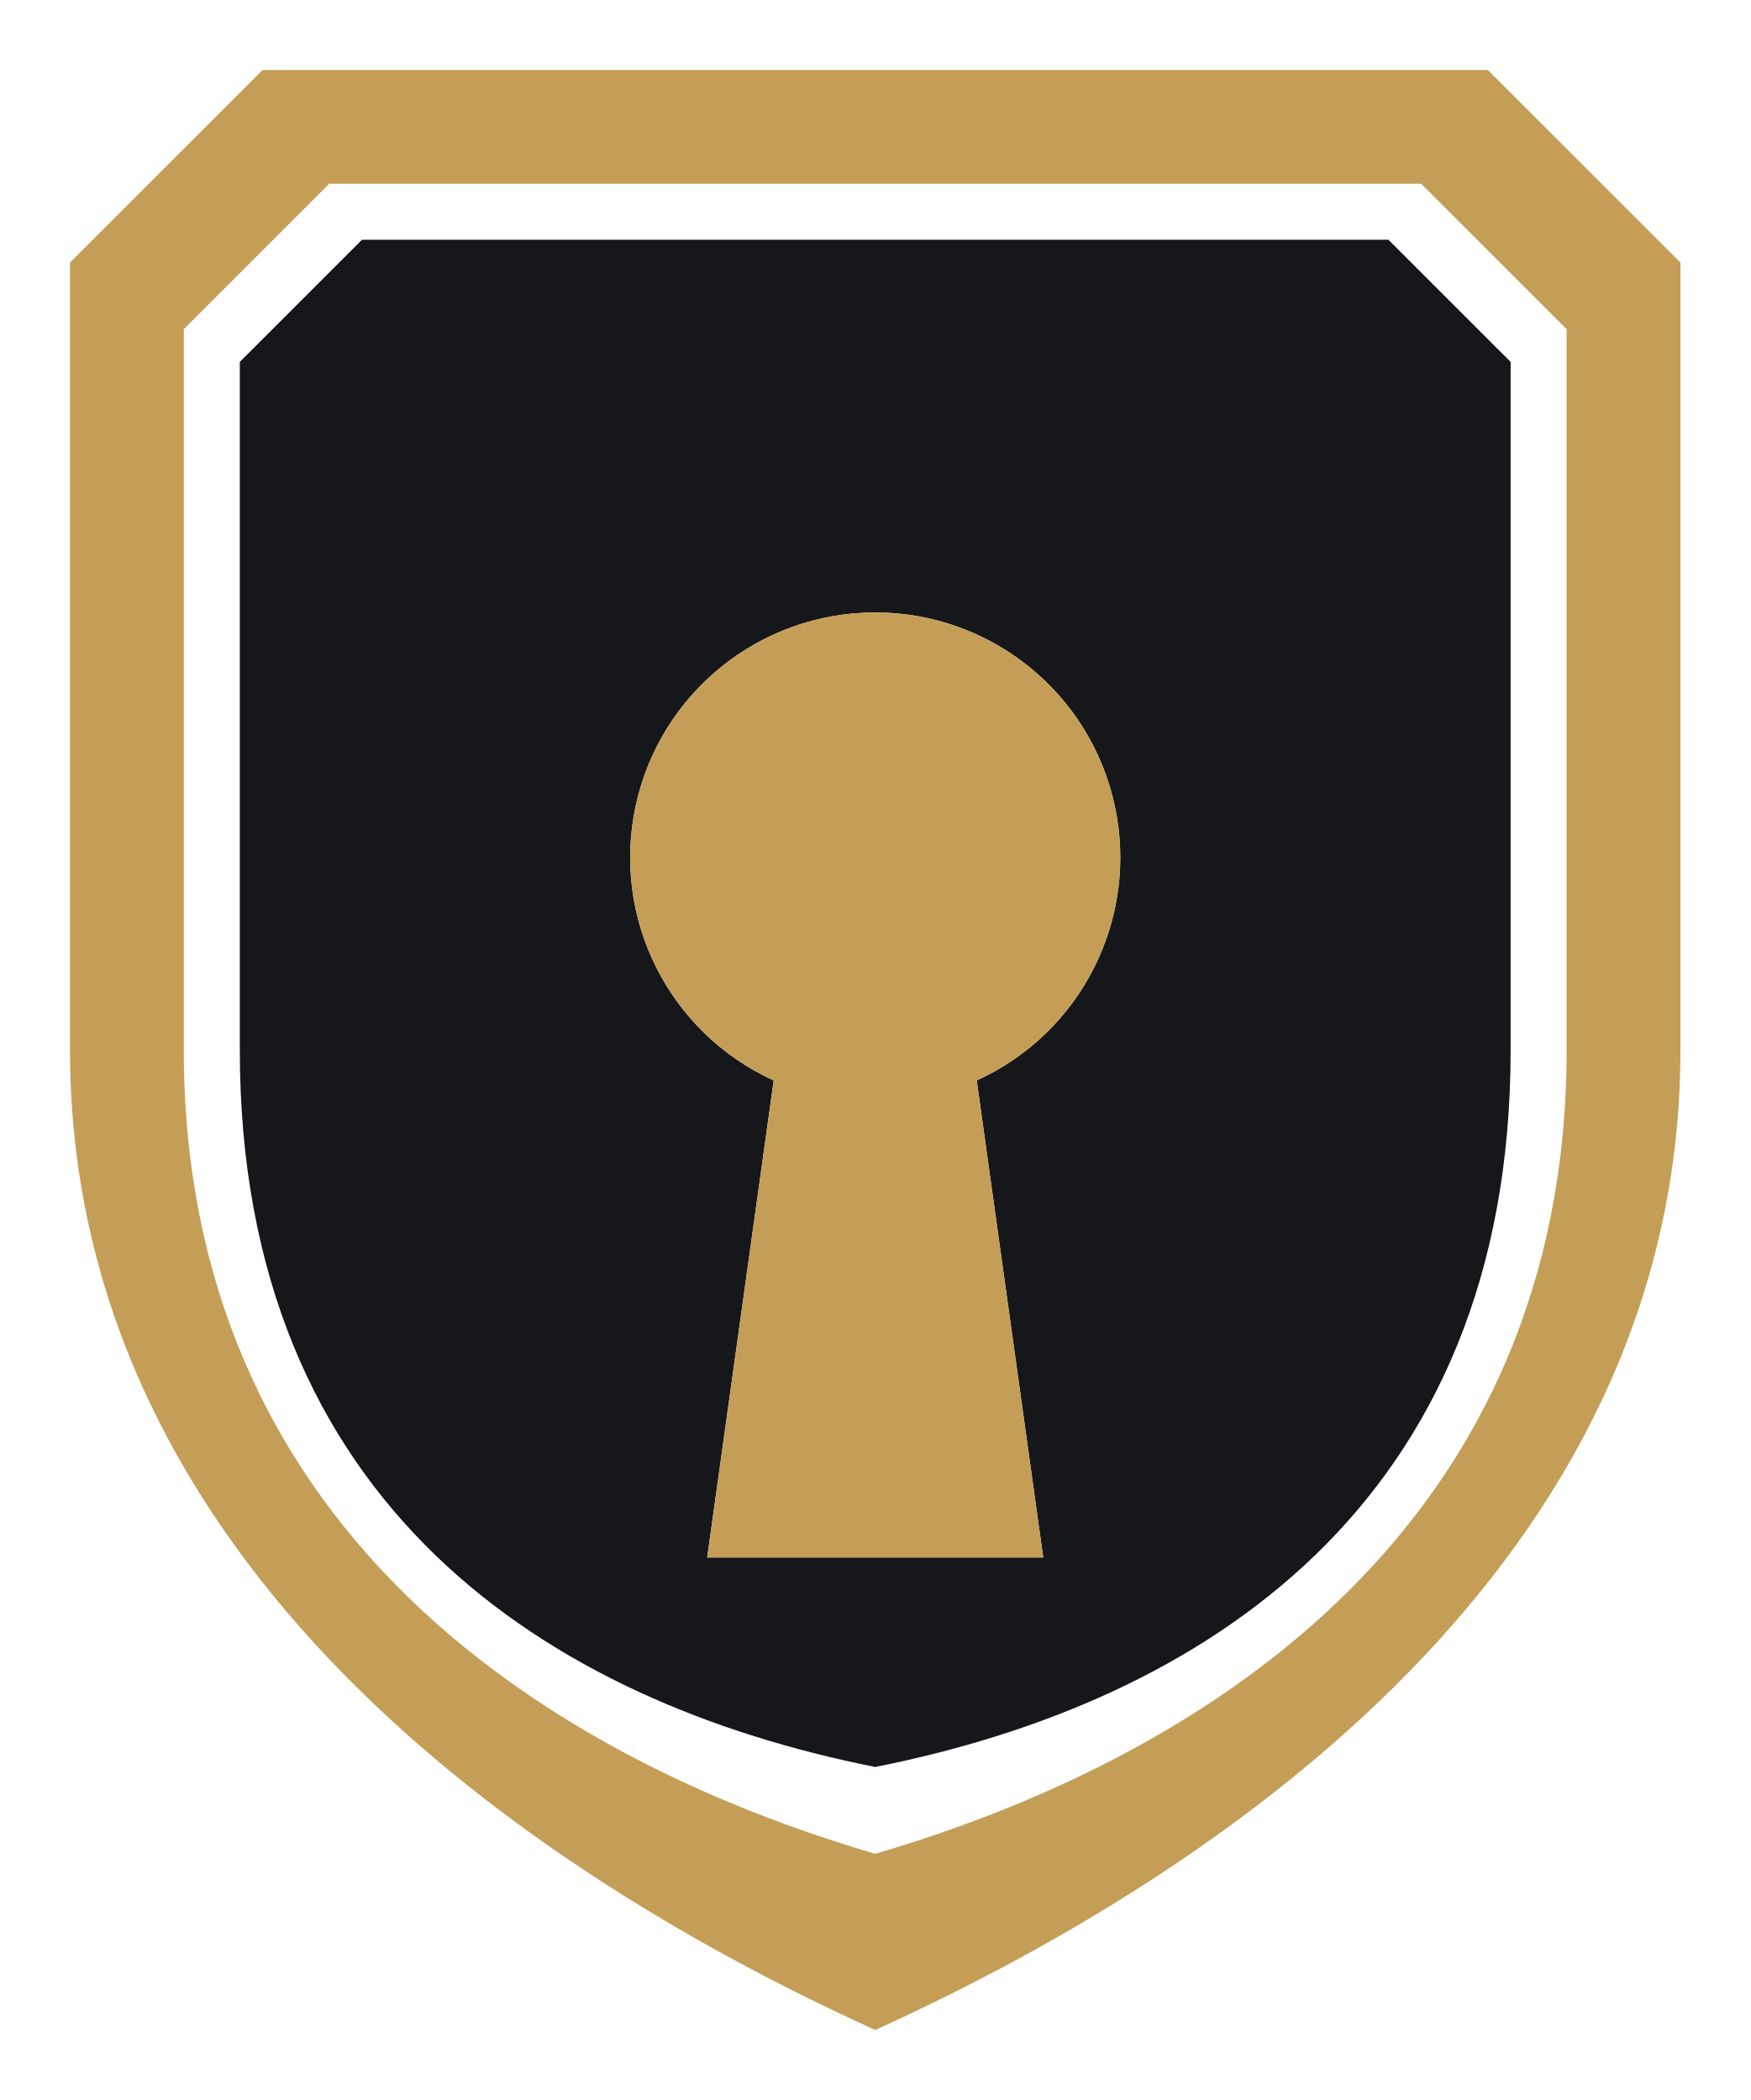
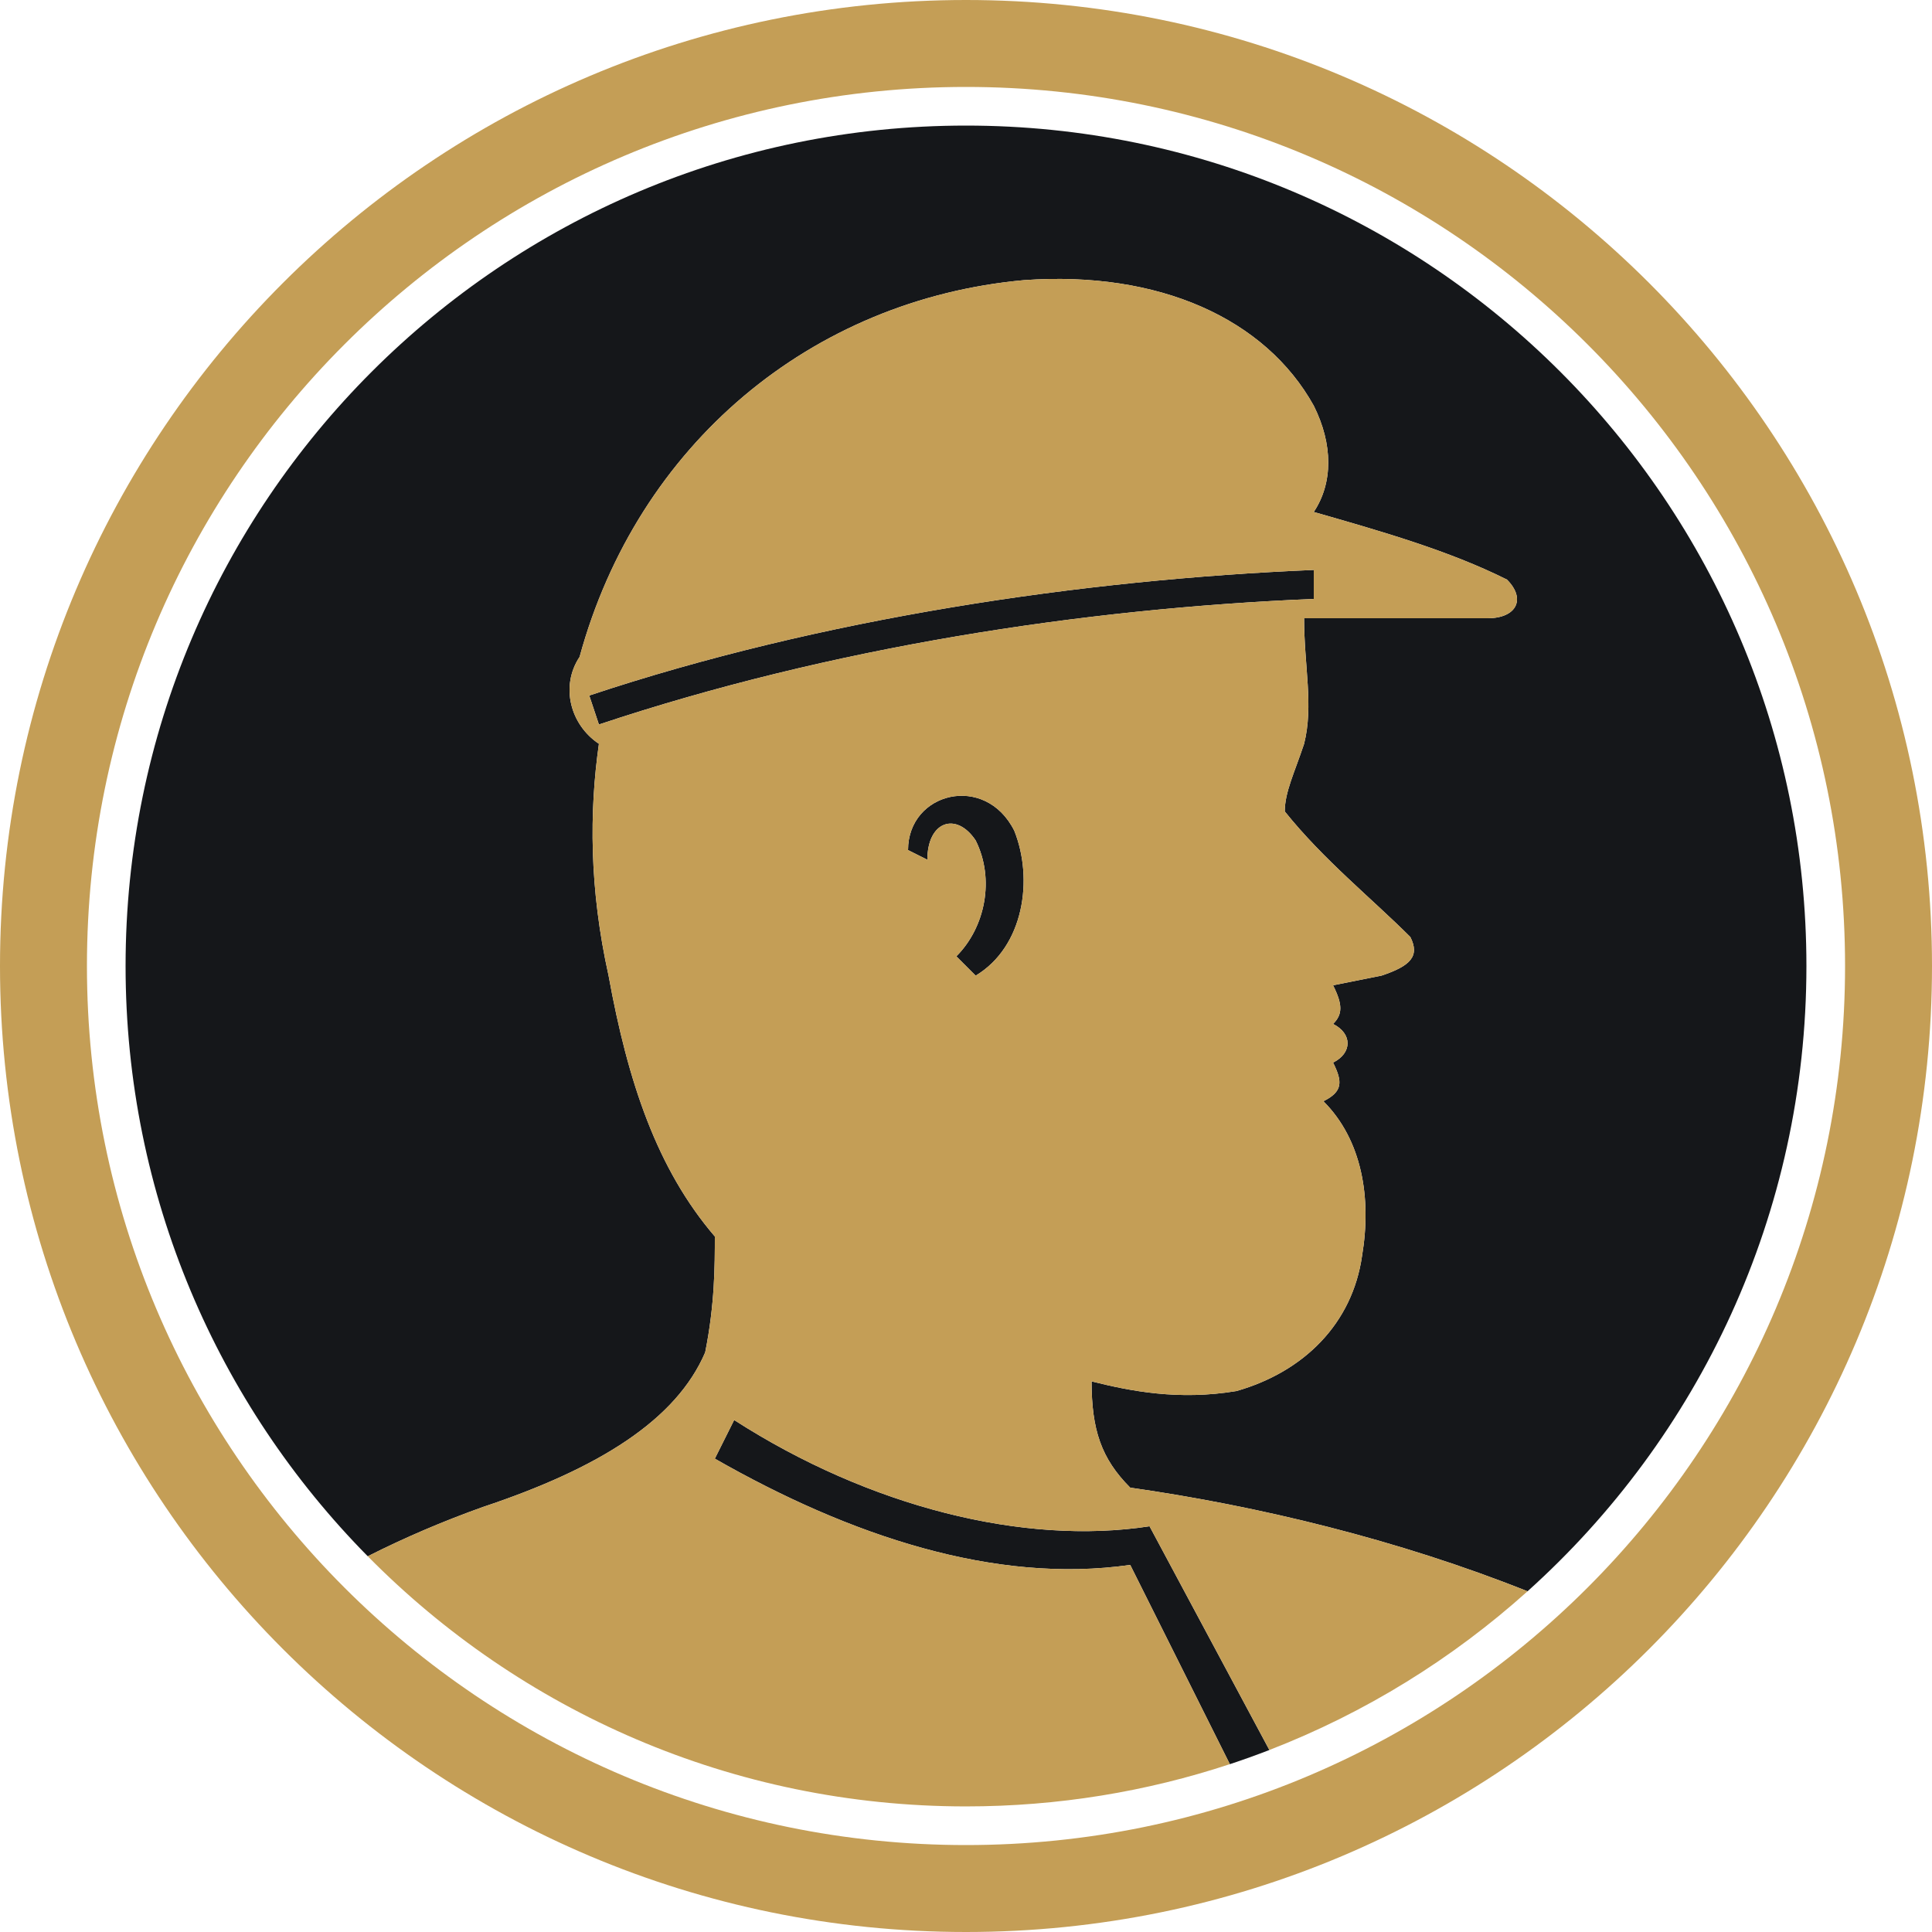
- <svg xmlns="http://www.w3.org/2000/svg" viewBox="0 0 100 120" width="100" height="120">
-   <g>
-     <path fill="#C49E56" fill-rule="evenodd" d="M4 15L15 4H85L96 15V60C96 88 72 106 50 116C28 106 4 88 4 60ZM10.5 18.81L18.81 10.5H81.19L89.5 18.81V60C89.5 86.7 69.72 100.15 50 105.93C30.28 100.15 10.5 86.7 10.5 60Z" />
-     <path fill="#15171A" fill-rule="evenodd" d="M13.7 20.68L20.68 13.7H79.32L86.3 20.68V60C86.3 86.06 68.61 97.27 50 100.97C31.4 97.27 13.7 86.06 13.7 60ZM44.2 61.74A14 14 0 1 1 55.8 61.74L59.6 89H40.4Z" />
-     <path fill="#C49E56" d="M44.2 61.74A14 14 0 1 1 55.8 61.74L59.6 89H40.4Z" />
+ <svg xmlns="http://www.w3.org/2000/svg" viewBox="0 0 200 200" width="200" height="200">
+   <g transform="scale(1)">
+     <path fill="#15171A" fill-rule="evenodd" d="M13,100c0,-48.049 38.951,-87 87,-87c48.049,0 87,38.951 87,87c0,25.704 -11.147,48.804 -28.87,64.73c-13.394,-5.342 -27.861,-8.835 -41.13,-10.73c-3,-3 -4,-6 -4,-11c4,1 9,2 15,1c7,-2 12,-7 13,-14c1,-6 0,-12 -4,-16c2,-1 2,-2 1,-4c2,-1 2,-3 0,-4c1,-1 1,-2 0,-4l5,-1c3,-1 4,-2 3,-4c-4,-4 -9,-8 -13,-13c0,-2 1,-4 2,-7c1,-4 0,-8 0,-13h19c3,0 4,-2 2,-4c-6,-3 -13,-5 -20,-7c2,-3 2,-7 0,-11c-5,-9 -16,-14 -30,-13c-22,2 -40,17 -46,39c-2,3 -1,7 2,9c-1,7 -1,15 1,24c2,11 5,20 11,27c0,3 0,7 -1,12c-3,7 -11,12 -23,16c-4.159,1.485 -8.142,3.192 -11.929,5.105c-15.503,-15.71 -25.071,-37.29 -25.071,-61.105zM117,162c-14,2 -29,-3 -43,-11l2,-4c14,9 30,13 43,11l12.406,23.159c-1.348,0.522 -2.713,1.012 -4.093,1.468zM61,72c24,-8 51,-12 75,-13v3c-24,1 -50,5 -74,13zM94,88c0,-6 8,-8 11,-2c2,5 1,12 -4,15l-2,-2c3,-3 4,-8 2,-12c-2,-3 -5,-2 -5,2z" />
+     <path fill="#C49E56" fill-rule="evenodd" d="M0,100c0,-55.228 44.772,-100 100,-100c55.228,0 100,44.772 100,100c0,55.228 -44.772,100 -100,100c-55.228,0 -100,-44.772 -100,-100zM100,191c50.258,0 91,-40.742 91,-91c0,-50.258 -40.742,-91 -91,-91c-50.258,0 -91,40.742 -91,91c0,50.258 40.742,91 91,91z" />
+     <path fill="#C49E56" fill-rule="evenodd" d="M50,156c12,-4 20,-9 23,-16c1,-5 1,-9 1,-12c-6,-7 -9,-16 -11,-27c-2,-9 -2,-17 -1,-24c-3,-2 -4,-6 -2,-9c6,-22 24,-37 46,-39c14,-1 25,4 30,13c2,4 2,8 0,11c7,2 14,4 20,7c2,2 1,4 -2,4h-19c0,5 1,9 0,13c-1,3 -2,5 -2,7c4,5 9,9 13,13c1,2 0,3 -3,4l-5,1c1,2 1,3 0,4c2,1 2,3 0,4c1,2 1,3 -1,4c4,4 5,10 4,16c-1,7 -6,12 -13,14c-6,1 -11,0 -15,-1c0,5 1,8 4,11c13.269,1.896 27.736,5.388 41.13,10.73c-7.772,6.984 -16.808,12.589 -26.724,16.428l-12.406,-23.159c-13,2 -29,-2 -43,-11l-2,4c14,8 29,13 43,11l10.313,20.626c-8.59,2.838 -17.772,4.374 -27.313,4.374c-24.234,0 -46.153,-9.908 -61.929,-25.895c3.787,-1.914 7.769,-3.62 11.929,-5.105zM62,75c24,-8 50,-12 74,-13v-3c-24,1 -51,5 -75,13zM96,89c0,-4 3,-5 5,-2c2,4 1,9 -2,12l2,2c5,-3 6,-10 4,-15c-3,-6 -11,-4 -11,2z" />
  </g>
</svg>
